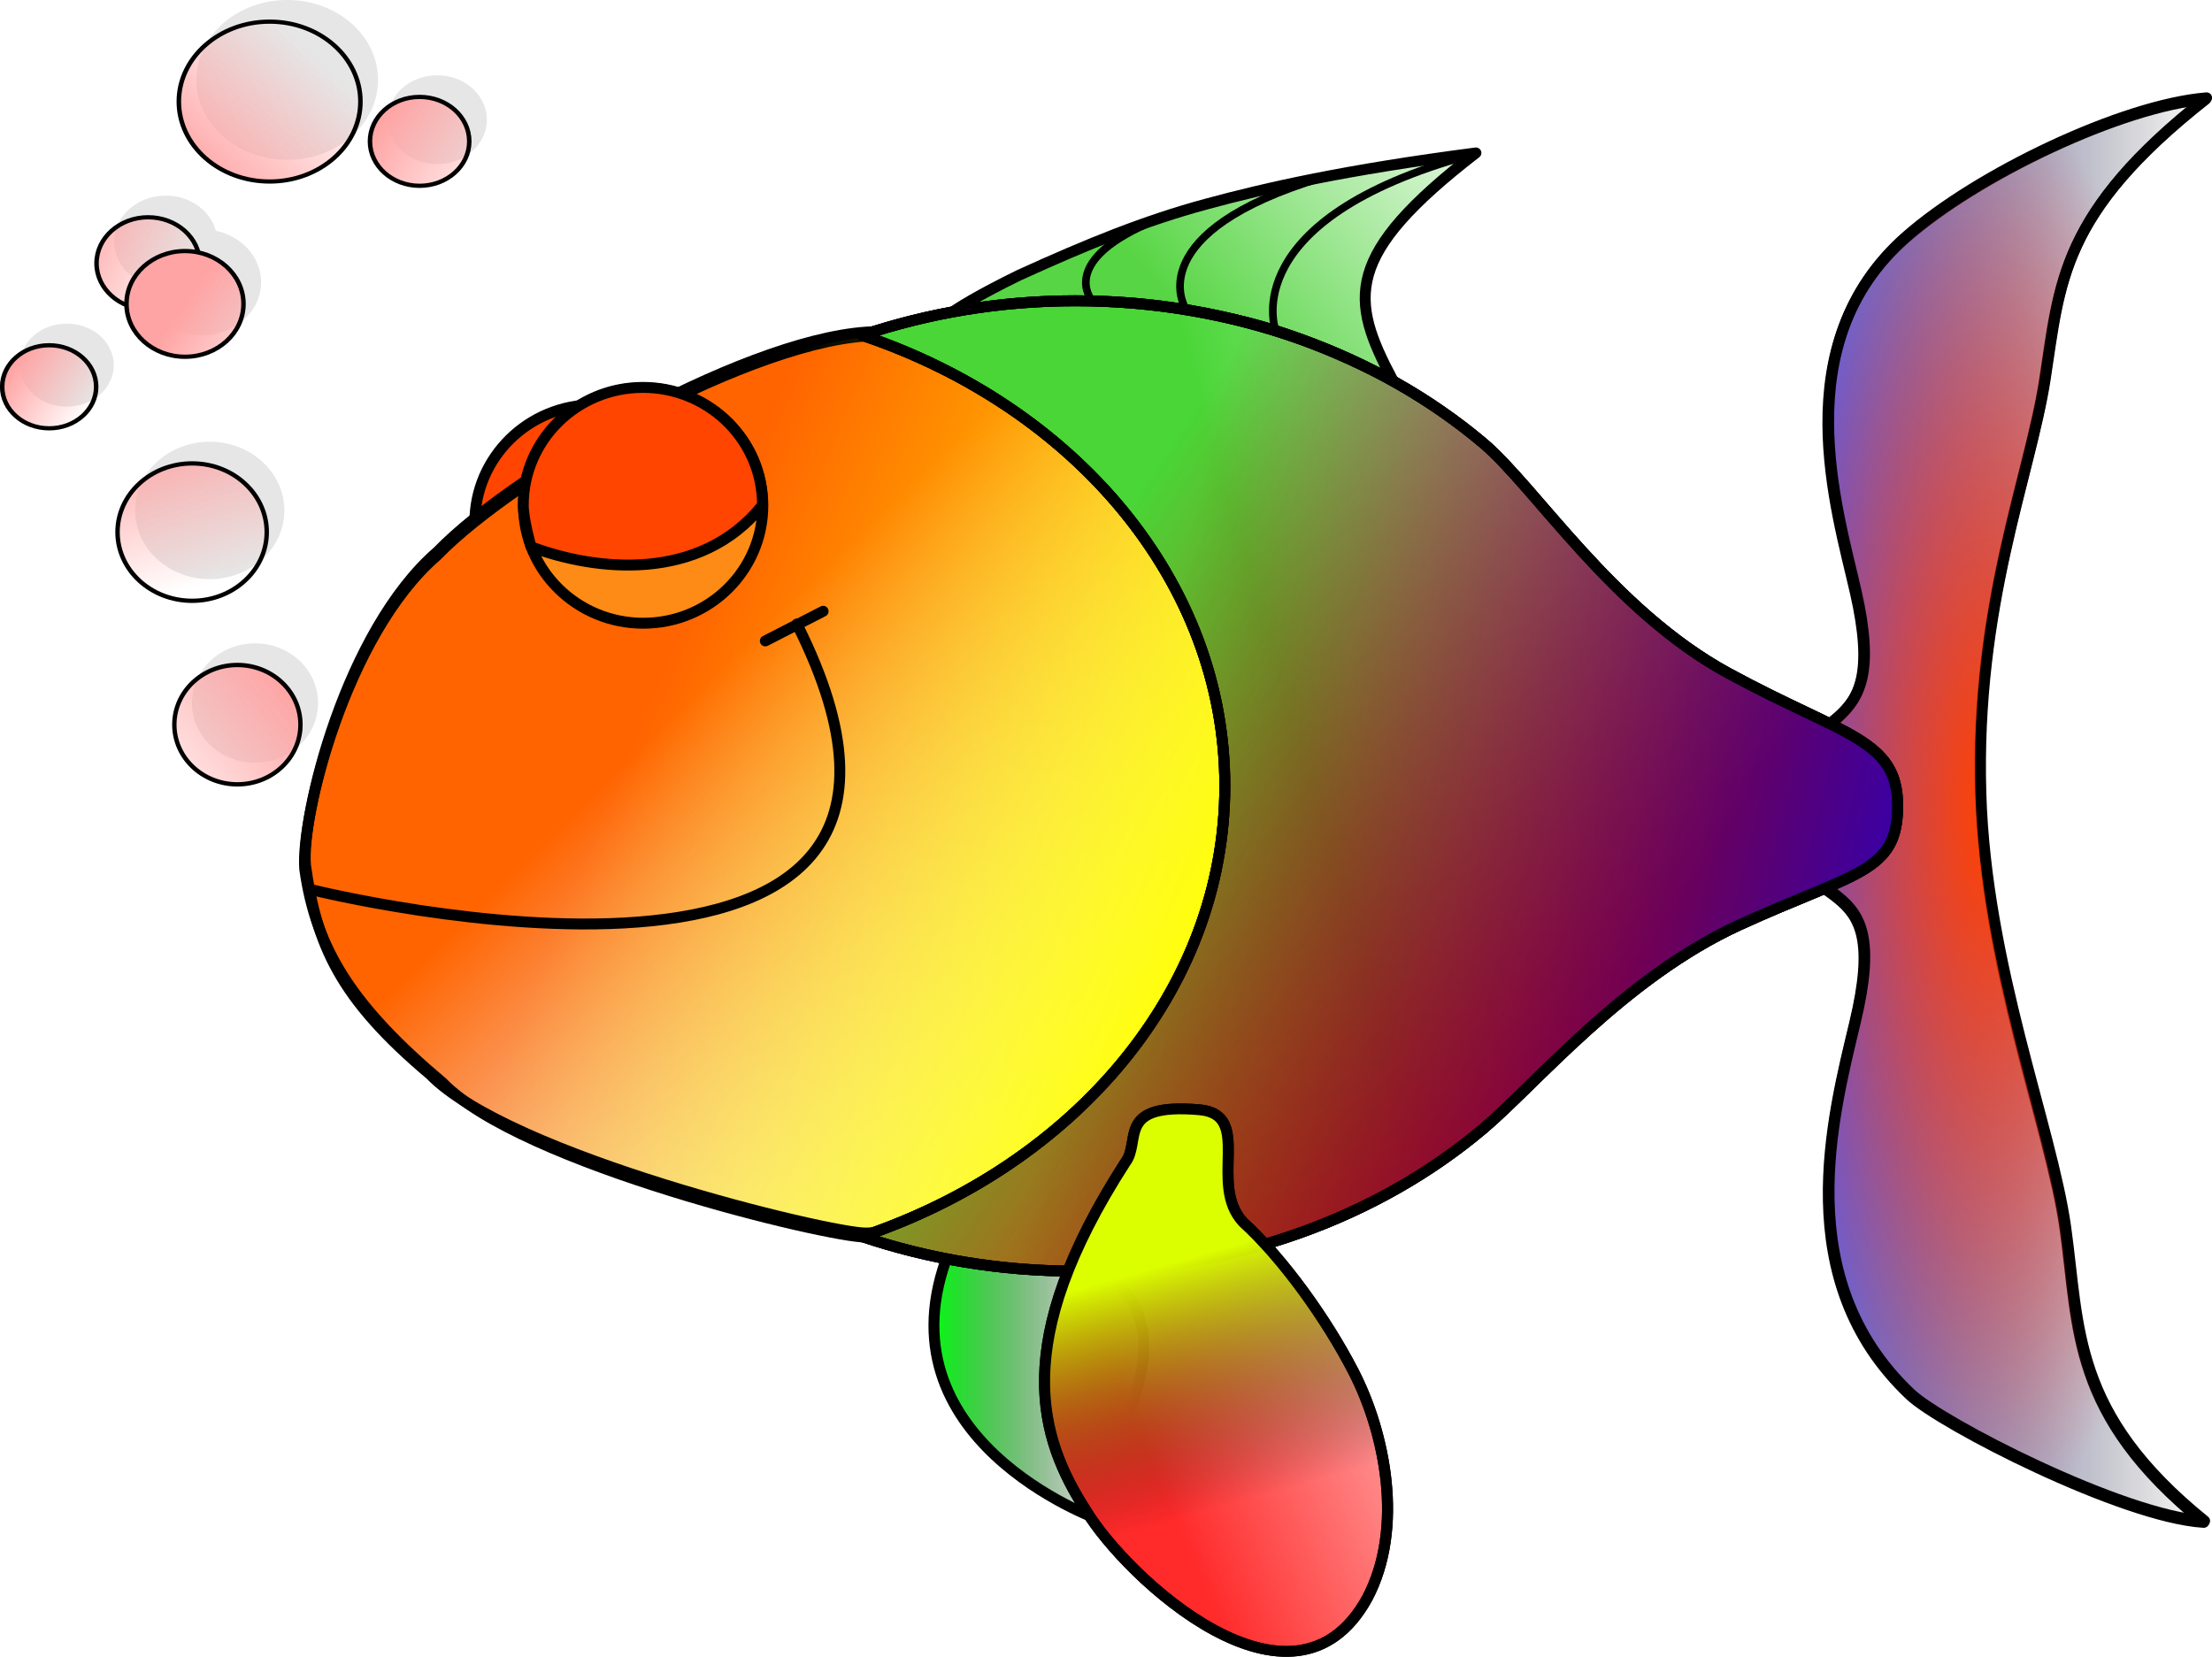
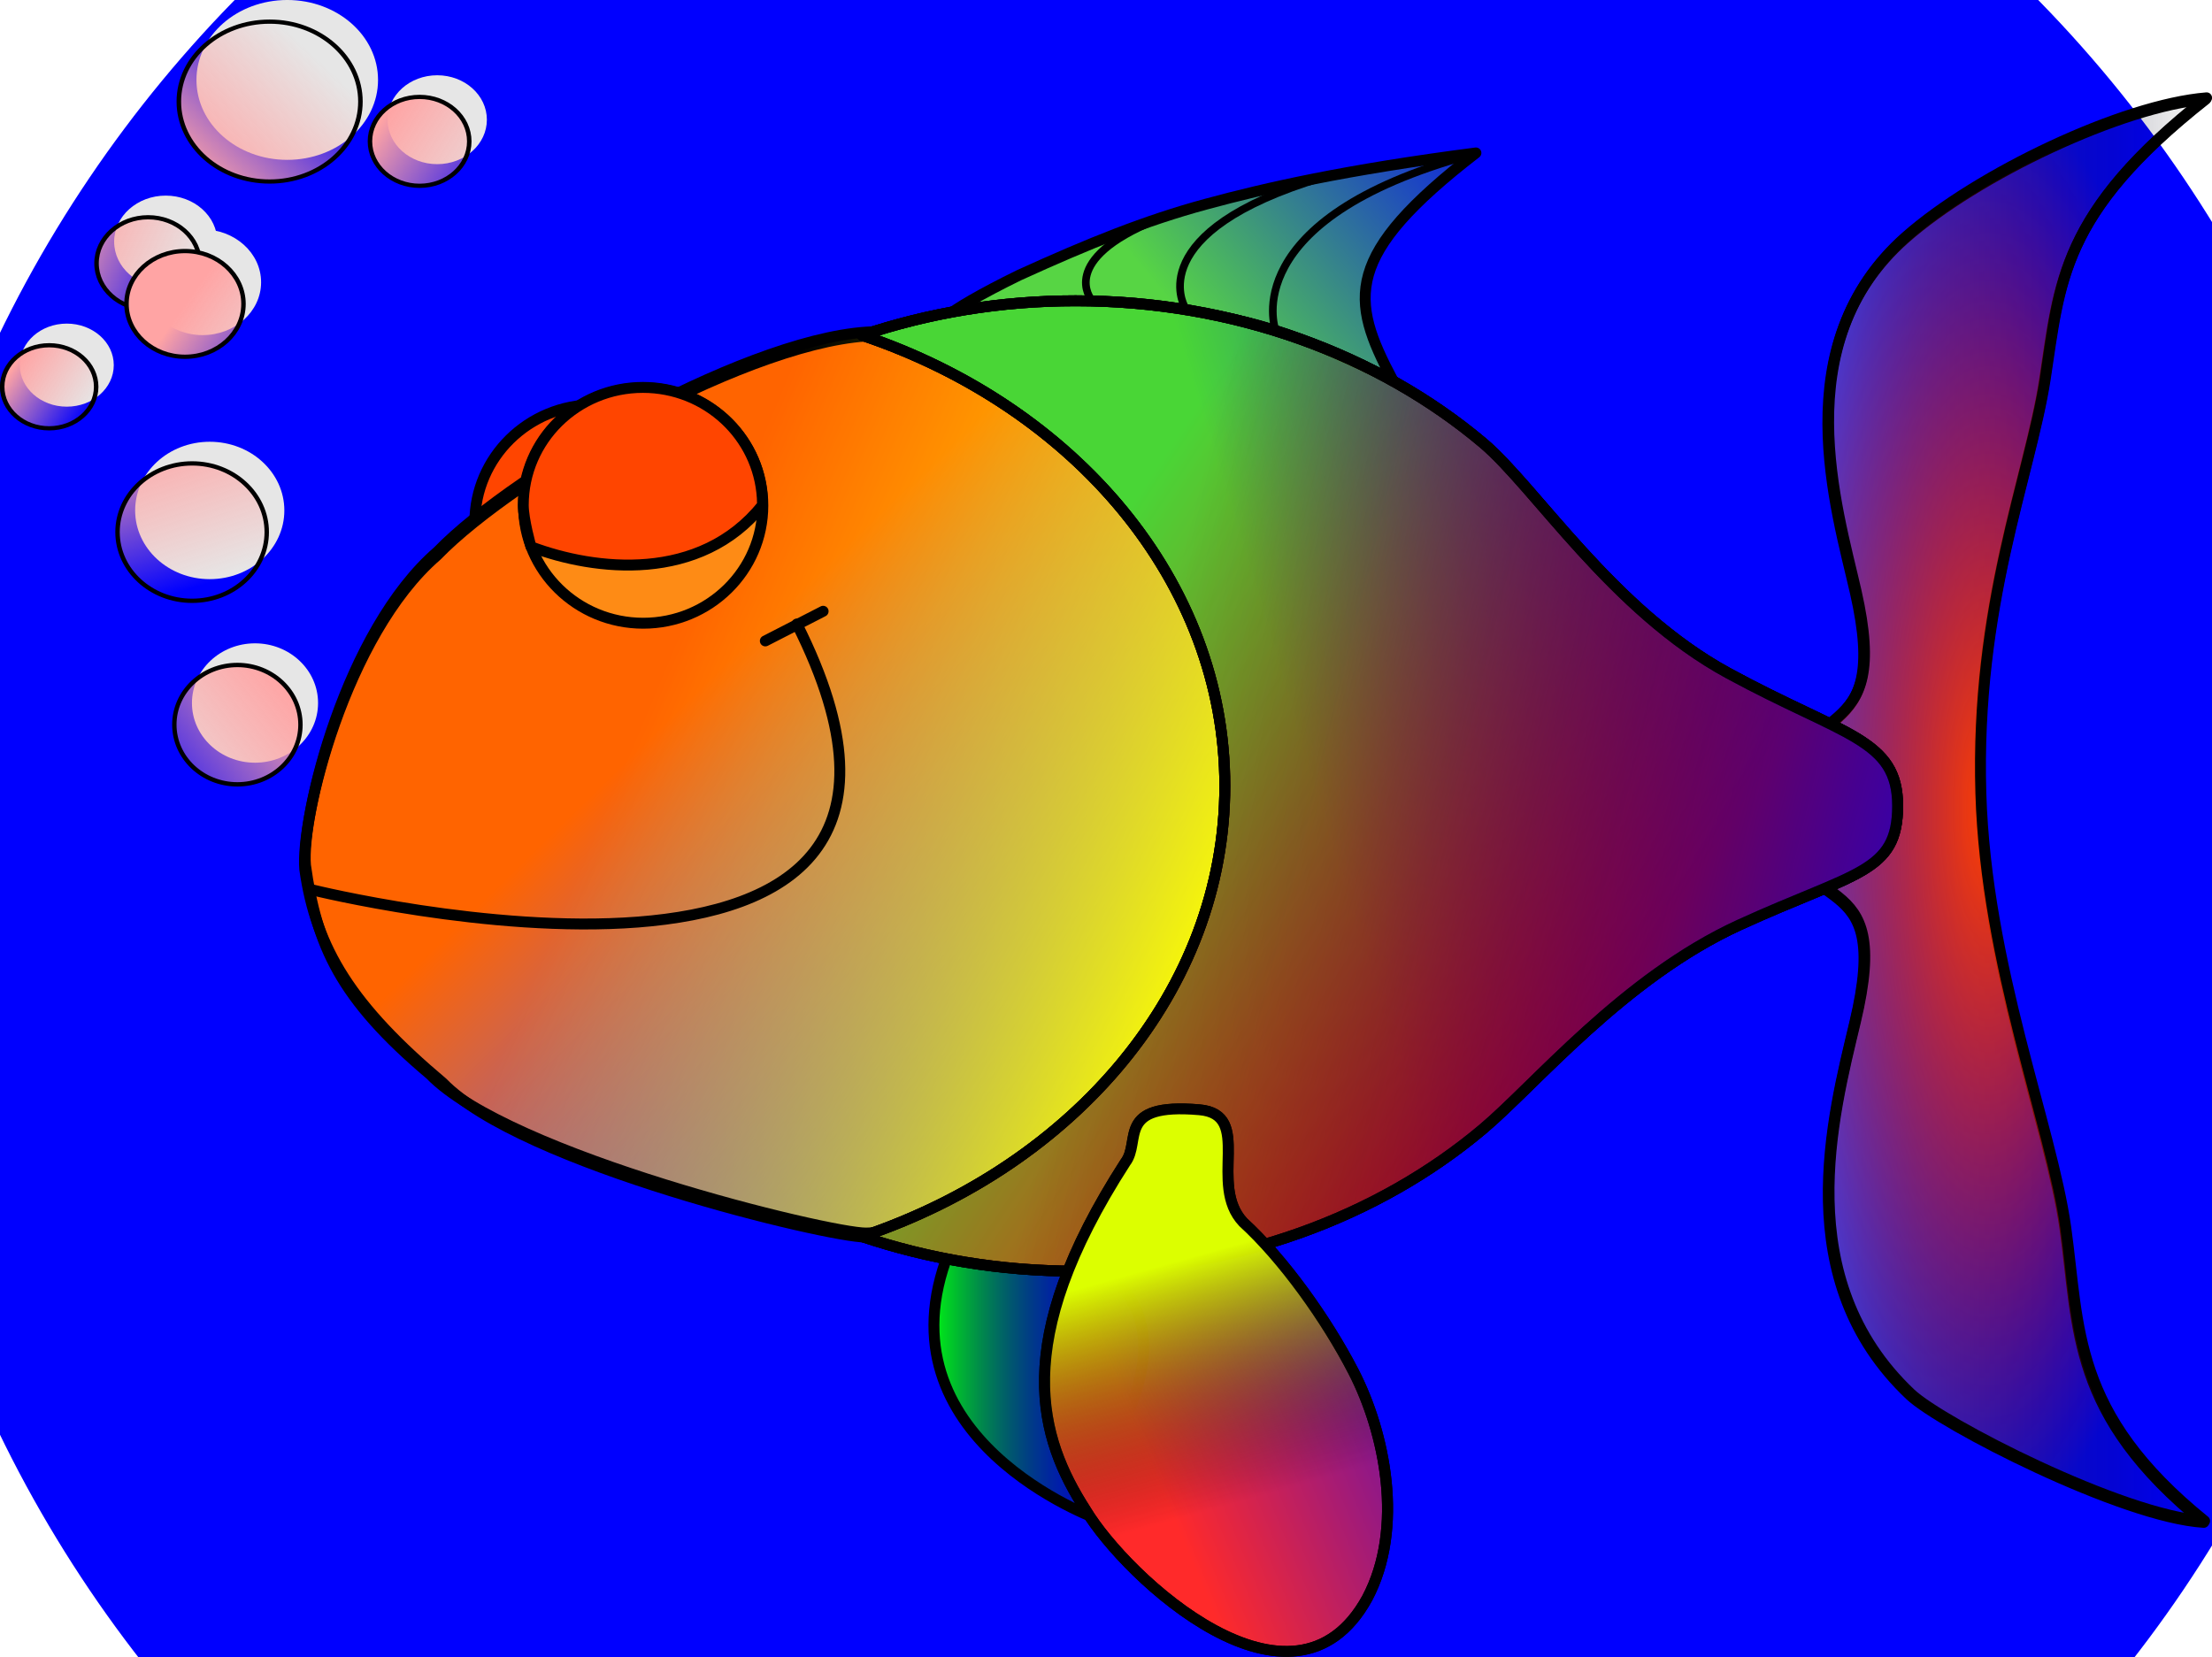
<svg xmlns="http://www.w3.org/2000/svg" xmlns:xlink="http://www.w3.org/1999/xlink" id="svg2" viewBox="0 0 875.89 656.15" version="1.0">
  <defs id="defs3">
    <linearGradient id="linearGradient19926">
      <stop id="stop19928" style="stop-color:#ffa4a4" offset="0" />
      <stop id="stop19930" style="stop-color:#ffa4a4;stop-opacity:0" offset="1" />
    </linearGradient>
    <linearGradient id="linearGradient29067" y2="508.08" xlink:href="#linearGradient19926" gradientUnits="userSpaceOnUse" x2="-423.31" y1="566.5" x1="-483.07" />
    <linearGradient id="linearGradient29069" y2="508.08" xlink:href="#linearGradient19926" gradientUnits="userSpaceOnUse" x2="-422.5" y1="465.01" x1="-527.03" />
    <linearGradient id="linearGradient29071" y2="550.71" xlink:href="#linearGradient19926" gradientUnits="userSpaceOnUse" x2="-551.53" y1="465.45" x1="-445.56" />
    <linearGradient id="linearGradient29073" y2="539.84" xlink:href="#linearGradient19926" gradientUnits="userSpaceOnUse" x2="-462.02" y1="447.23" x1="-493.24" />
    <linearGradient id="linearGradient29075" y2="551.37" xlink:href="#linearGradient19926" gradientUnits="userSpaceOnUse" x2="-444.04" y1="508.08" x1="-513.08" />
    <linearGradient id="linearGradient29077" y2="592.59" xlink:href="#linearGradient19926" gradientUnits="userSpaceOnUse" x2="-398.95" y1="534.66" x1="-485.1" />
    <linearGradient id="linearGradient29079" y2="576.32" xlink:href="#linearGradient19926" gradientUnits="userSpaceOnUse" x2="-401.86" y1="508.08" x1="-512.96" />
    <linearGradient id="linearGradient1968" y2="249.24" gradientUnits="userSpaceOnUse" x2="589.8" gradientTransform="matrix(0.8715,0,0,0.85742,23.66569,-22.37902)" y1="419.19" x1="848.66">
      <stop id="stop18126" style="stop-color:red" offset="0" />
      <stop id="stop18128" style="stop-color:red;stop-opacity:0" offset="1" />
    </linearGradient>
    <linearGradient id="linearGradient1978" y2="368.66" gradientUnits="userSpaceOnUse" x2="885.3" gradientTransform="matrix(0.8715,0,0,0.85742,23.66569,-22.37902)" y1="437.56" x1="651.69">
      <stop id="stop17229" style="stop-color:#49d636" offset="0" />
      <stop id="stop17231" style="stop-color:#49d636;stop-opacity:0" offset="1" />
    </linearGradient>
    <linearGradient id="linearGradient1981" y2="456.35" gradientUnits="userSpaceOnUse" x2="174.52" gradientTransform="matrix(0.8715,0,0,0.85742,131.2245,11.1804)" y1="564.61" x1="437.02">
      <stop id="stop14546" style="stop-color:yellow" offset="0" />
      <stop id="stop14548" style="stop-color:yellow;stop-opacity:0" offset="1" />
    </linearGradient>
    <linearGradient id="linearGradient1984" y2="520.48" gradientUnits="userSpaceOnUse" x2="243.75" gradientTransform="matrix(1.437278,0,0,1.371872,189.1906,-208.855)" y1="378.86" x1="98.927">
      <stop id="stop3666" style="stop-color:#ff6400" offset="0" />
      <stop id="stop3668" style="stop-color:#e5d7ce;stop-opacity:0" offset="1" />
    </linearGradient>
    <linearGradient id="linearGradient1988" y2="230.8" gradientUnits="userSpaceOnUse" x2="747.27" gradientTransform="matrix(0.8715,0,0,0.85742,2.316553,-149.7188)" y1="345.75" x1="606.97">
      <stop id="stop27144" style="stop-color:#57d544" offset="0" />
      <stop id="stop27146" style="stop-color:#57d544;stop-opacity:0" offset="1" />
    </linearGradient>
    <linearGradient id="linearGradient7367" y2="288.31" gradientUnits="userSpaceOnUse" x2="551.69" y1="388.27" x1="969.15" gradientTransform="matrix(0.8715,0,0,0.85742,55.18,-5.8694)">
      <stop id="stop7363" style="stop-color:#0d00ff" offset="0" />
      <stop id="stop7365" style="stop-color:black;stop-opacity:0" offset="1" />
    </linearGradient>
    <radialGradient id="radialGradient8260" gradientUnits="userSpaceOnUse" cy="411.42" cx="916.48" gradientTransform="matrix(0.8715,0,0,2.790302,55.4711,-801.6752)" r="101.76">
      <stop id="stop4690" style="stop-color:#ff4100" offset="0" />
      <stop id="stop4692" style="stop-color:red;stop-opacity:0" offset="1" />
    </radialGradient>
    <linearGradient id="linearGradient9153" y2="411.42" gradientUnits="userSpaceOnUse" x2="1018.2" y1="411.42" x1="814.72" gradientTransform="matrix(0.8715,0,0,0.85742,55.18,-5.8694)">
      <stop id="stop9149" style="stop-color:#5354ff" offset="0" />
      <stop id="stop9151" style="stop-color:black;stop-opacity:0" offset="1" />
    </linearGradient>
    <linearGradient id="linearGradient10079" y2="630.3" gradientUnits="userSpaceOnUse" x2="734.65" y1="712.17" x1="535.99">
      <stop id="stop10075" style="stop-color:#ff2a2a" offset="0" />
      <stop id="stop10077" style="stop-color:#ff2a2a;stop-opacity:0" offset="1" />
    </linearGradient>
    <linearGradient id="linearGradient10974" y2="724.77" gradientUnits="userSpaceOnUse" x2="597.66" y1="614.3" x1="566.04">
      <stop id="stop10970" style="stop-color:#dcff00" offset="0" />
      <stop id="stop10972" style="stop-color:black;stop-opacity:0" offset="1" />
    </linearGradient>
    <linearGradient id="linearGradient13681" y2="695.41" gradientUnits="userSpaceOnUse" x2="460" gradientTransform="matrix(0.8715,0,0,0.85742,112.2223,-25.33626)" y1="695.41" x1="369.9">
      <stop id="stop13674" style="stop-color:#00ff0e" offset="0" />
      <stop id="stop13676" style="stop-color:black;stop-opacity:0" offset="1" />
    </linearGradient>
  </defs>
+   <circle cx="450" cy="350" r="500" fill="blue" />
  <g id="layer1" transform="translate(-66.961 -25.788)">
    <path d="m 445.49,514.224 0.244,0.48 c -36.533,76.636 50.024,110.496 55.915,112.699 l 0.105,0.214 c 0.026,-0.06 0.061,-0.111 0.087,-0.163 0.096,0.034 0.375,0.163 0.375,0.163 l 9.36,-37.615 c 36.533,-76.636 -59.628,-73.369 -65.511,-75.564 l -0.113,-0.214 -0.078,0.154 c -0.096,-0.034 -0.383,-0.154 -0.383,-0.154 z" style="fill:url(#linearGradient13681);fill-rule:evenodd;stroke:#000000;stroke-width:4.322;stroke-linecap:round;stroke-linejoin:round" id="path10998" />
    <path d="m 821.307,120.188 c 28.341,-25.037 85.834,-52.416 119.056,-55.091 -57.746,45.514 -57.902,73.071 -63.855,111.422 -5.944,38.344 -27.696,89.523 -25.465,164.059 2.031,68.045 28.01,131.94 33.596,171.784 5.586,39.844 2.248,73.584 54.939,116.326 -32.429,-1.981 -104.005,-38.781 -116.319,-50.416 -48.081,-45.418 -30.799,-109.956 -21.883,-147.399 15.434,-64.718 -21.866,-38.49 -33.989,-84.242 12.123,-45.743 48.691,-22.507 34.241,-86.188 -7.469,-32.908 -28.097,-98.072 19.678,-140.257 z" style="fill:url(#linearGradient9153);stroke:#000000;stroke-width:4.322;stroke-linecap:round;stroke-linejoin:round" id="rect2007" />
    <path d="m 821.595,119.614 c 28.35,-25.037 85.834,-52.411 119.117,-55.086 -57.807,45.508 -57.963,73.074 -63.907,111.422 -5.952,38.344 -27.705,89.532 -25.474,164.059 2.031,68.053 28.01,131.948 33.596,171.793 5.586,39.844 2.257,73.584 55,116.318 -32.49,-1.972 -104.066,-38.781 -116.38,-50.408 -48.072,-45.418 -30.799,-109.964 -21.875,-147.399 15.426,-64.727 -21.866,-38.49 -33.989,-84.242 12.123,-45.752 48.691,-22.507 34.233,-86.196 -7.469,-32.899 -28.088,-98.063 19.678,-140.257 z" style="fill:url(#radialGradient8260);stroke:#000000;stroke-width:4.322;stroke-linecap:round;stroke-linejoin:round" id="path7373" />
    <path d="m 470.485,134.773 c 27.818,-12.673 50.033,-21.633 73.982,-28.123 23.94,-6.499 55.332,-13.616 106.916,-20.295 -52.395,40.47 -50.024,57.884 -32.934,89.961 -9.595,-4.63 -33.84,-17.157 -58.661,-23.065 -30.293,-7.202 -45.161,-6.225 -69.154,-6.396 -23.984,-0.163 -40.716,4.553 -48.316,7.005 -6.989,2.255 -3.416,-3.61 28.167,-19.086 z" style="fill:url(#linearGradient1988);stroke:#000000;stroke-width:4.322;stroke-linecap:round;stroke-linejoin:round" id="path23581" />
    <ellipse ry="46.603" rx="47.368" cy="232.675" cx="302.357" style="fill:#ff4500;stroke:#000000;stroke-width:4.322;stroke-linecap:round;stroke-linejoin:round;fill-opacity:1" id="path2777" />
    <path d="m 567.683,337.253 c 0,49.276 -19.347,93.913 -50.617,126.229 -31.269,32.308 -85.085,51.925 -107.447,52.2 -14.24,0.171 -136.128,-28.784 -167.389,-61.1 -35.845,-30.147 -50.207,-52.997 -54.591,-84.542 -1.717,-19.729 15.896,-92.781 52.334,-124.266 31.261,-32.316 126.786,-87.054 174.466,-87.054 47.671,0 71.358,19.995 102.628,52.311 31.269,32.308 50.617,76.945 50.617,126.221 z" style="fill:url(#linearGradient1984);stroke:#000000;stroke-width:4.322;stroke-linecap:round;stroke-linejoin:round" id="path1883" />
    <path d="m 567.971,335.684 c 0,49.276 -19.347,93.905 -50.617,126.221 -31.269,32.316 -85.085,51.934 -107.447,52.208 -14.24,0.171 -141.349,-30.498 -172.618,-62.815 -35.845,-30.155 -44.978,-51.291 -49.362,-82.827 -1.717,-19.729 15.905,-92.781 52.334,-124.266 31.261,-32.316 126.786,-87.062 174.466,-87.062 47.671,0 71.358,19.995 102.628,52.311 31.269,32.316 50.617,76.953 50.617,126.229 z" style="fill:url(#linearGradient1981);stroke:#000000;stroke-width:4.322;stroke-linecap:round;stroke-linejoin:round" id="path10986" />
    <path d="m 492.865,144.908 c -29.866,0 -58.391,4.87 -84.535,13.667 84.135,28.303 143.632,97.549 143.632,178.455 0,80.906 -59.497,150.169 -143.632,178.472 26.145,8.797 54.669,13.676 84.535,13.676 62.975,0 120.014,-21.53 161.315,-56.307 20.646,-17.388 55.706,-59.805 101.617,-80.82 45.911,-21.007 62.574,-20.612 62.574,-47.124 0,-26.52 -21.082,-27.54 -66.983,-52.5 -45.911,-24.959 -76.561,-73.841 -97.207,-91.229 -41.3,-34.777 -98.34,-56.29 -161.315,-56.29 z" style="fill:url(#linearGradient1978);stroke:#000000;stroke-width:4.327;stroke-linecap:round;stroke-linejoin:round" id="path1874" />
    <g id="g4288">
      <ellipse ry="46.603" rx="47.368" cy="226" cx="321.652" style="fill:#fd9018;fill-opacity:0.882;stroke:#000000;stroke-width:4.322;stroke-linecap:round;stroke-linejoin:round;stroke-miterlimit:4;stroke-dasharray:none;stroke-opacity:1" id="path1886-4" />
      <path id="path1886" d="m 368.899,225.816 c -24.737,30.886 -66.309,26.087 -91.681,16.503 0,0 -3.056,-10.692 -3.056,-16.503 0,-25.738 21.207,-46.603 47.368,-46.603 25.176,0 45.765,19.323 47.279,43.718 0.059,0.954 0.089,1.916 0.089,2.885 z" style="fill:#ff4500;fill-opacity:1;stroke:#000000;stroke-width:4.322;stroke-linecap:round;stroke-linejoin:round;stroke-miterlimit:4;stroke-dasharray:none" />
    </g>
    <path id="path6337" style="fill:none;stroke:#000000;stroke-width:4.322;stroke-linecap:round;stroke-linejoin:round" d="M 382.507,272.912 C 470.049,447.174 190.995,378.289 190.995,378.289" />
    <path id="path9184" style="fill:none;stroke:#000000;stroke-width:4.322;stroke-linecap:round;stroke-linejoin:round" d="m 370.009,279.609 22.886,-11.747" />
    <path d="m 492.865,144.908 c -29.866,0 -58.391,4.87 -84.535,13.667 84.135,28.303 143.632,97.549 143.632,178.455 0,80.906 -59.497,150.169 -143.632,178.472 26.145,8.797 54.669,13.676 84.535,13.676 62.975,0 120.014,-21.53 161.315,-56.307 20.646,-17.388 55.706,-59.805 101.617,-80.82 45.911,-21.007 62.574,-20.612 62.574,-47.124 0,-26.52 -21.082,-27.54 -66.983,-52.5 -45.911,-24.959 -76.561,-73.841 -97.207,-91.229 -41.3,-34.777 -98.34,-56.29 -161.315,-56.29 z" style="fill:url(#linearGradient1968);stroke:#000000;stroke-width:4.327;stroke-linecap:round;stroke-linejoin:round" id="path17237" />
    <g transform="matrix(0.8715,0,0,0.85742,23.66569,-22.37902)" id="g22661">
      <ellipse ry="41.14" rx="43.305" cy="508.083" cx="-467.693" transform="matrix(0.95261,0,0,0.89748,625.72,-362.9)" style="fill:#e6e6e6;stroke-width:0" id="path19957" />
      <ellipse ry="41.14" rx="43.305" cy="508.083" cx="-467.693" transform="matrix(0.54131,0,0,0.51717,378.15,-94.965)" style="fill:#e6e6e6;stroke-width:0" id="path19959" />
      <ellipse ry="41.14" rx="43.305" cy="508.083" cx="-467.693" transform="matrix(0.66158,0,0,0.67008,474.96,40.43)" style="fill:#e6e6e6;stroke-width:0" id="path19961" />
      <ellipse ry="41.14" rx="43.305" cy="508.083" cx="-467.693" transform="matrix(0.78272,0,0,0.77129,511.05,-99.933)" style="fill:#e6e6e6;stroke-width:0" id="path19963" />
      <ellipse ry="41.14" rx="43.305" cy="508.083" cx="-467.693" transform="matrix(0.49303,0,0,0.46635,310.61,-12.119)" style="fill:#e6e6e6;stroke-width:0" id="path19965" />
      <ellipse ry="41.14" rx="43.305" cy="508.083" cx="-467.693" transform="matrix(0.61373,0,0,0.5934,428.77,-114.95)" style="fill:#e6e6e6;stroke-width:0" id="path19967" />
      <ellipse ry="41.14" rx="43.305" cy="508.083" cx="-467.693" transform="matrix(0.52102,0,0,0.49901,492.01,-142.07)" style="fill:#e6e6e6;stroke-width:0" id="path19969" />
      <g transform="translate(2,-2)" id="g19946">
        <ellipse ry="41.14" rx="43.305" cy="508.083" cx="-467.693" transform="matrix(0.95261,0,0,0.89748,615.72,-350.9)" style="fill:url(#linearGradient29067);stroke:#000000;stroke-width:2.163;stroke-linecap:round;stroke-linejoin:round" id="path15447" />
        <ellipse ry="41.14" rx="43.305" cy="508.083" cx="-467.693" transform="matrix(0.54131,0,0,0.51717,368.15,-82.965)" style="fill:url(#linearGradient29069);stroke:#000000;stroke-width:3.78;stroke-linecap:round;stroke-linejoin:round" id="path15445" />
        <ellipse ry="41.14" rx="43.305" cy="508.083" cx="-467.693" transform="matrix(0.66158,0,0,0.67008,464.96,52.43)" style="fill:url(#linearGradient29071);stroke:#000000;stroke-width:3.004;stroke-linecap:round;stroke-linejoin:round" id="path14552" />
        <ellipse ry="41.14" rx="43.305" cy="508.083" cx="-467.693" transform="matrix(0.78272,0,0,0.77129,501.05,-87.933)" style="fill:url(#linearGradient29073);stroke:#000000;stroke-width:2.574;stroke-linecap:round;stroke-linejoin:round" id="path15439" />
        <ellipse ry="41.14" rx="43.305" cy="508.083" cx="-467.693" transform="matrix(0.49303,0,0,0.46635,300.61,-0.11918)" style="fill:url(#linearGradient29075);stroke:#000000;stroke-width:4.171;stroke-linecap:round;stroke-linejoin:round" id="path15441" />
        <ellipse ry="41.14" rx="43.305" cy="508.083" cx="-467.693" transform="matrix(0.61373,0,0,0.5934,418.77,-102.95)" style="fill:url(#linearGradient29077);stroke:#000000;stroke-width:3.314;stroke-linecap:round;stroke-linejoin:round" id="path15443" />
        <ellipse ry="41.14" rx="43.305" cy="508.083" cx="-467.693" transform="matrix(0.52102,0,0,0.49901,482.01,-130.07)" style="fill:url(#linearGradient29079);stroke:#000000;stroke-width:3.922;stroke-linecap:round;stroke-linejoin:round" id="path18138" />
      </g>
    </g>
    <path d="m 524.866,112.84 c -39.017,15.802 -25.779,31.536 -25.779,31.536" style="fill:none;stroke:#000000;stroke-width:3.026;stroke-linecap:round;stroke-linejoin:round" id="path27156" />
    <path d="M 590.656,96.052 C 518.949,117.633 535.987,147.06 535.987,147.06" style="fill:none;stroke:#000000;stroke-width:3.026;stroke-linecap:round;stroke-linejoin:round" id="path28946" />
    <path d="M 649.046,87.195 C 556.415,112.703 571.936,156.157 571.936,156.157" style="fill:none;stroke:#000000;stroke-width:3.026;stroke-linecap:round;stroke-linejoin:round" id="path28948" />
    <path d="m 492.865,144.908 c -29.866,0 -58.391,4.87 -84.535,13.667 84.135,28.303 143.632,97.549 143.632,178.455 0,80.906 -59.497,150.169 -143.632,178.472 26.145,8.797 54.669,13.676 84.535,13.676 62.975,0 120.014,-21.53 161.315,-56.307 20.646,-17.388 55.706,-59.805 101.617,-80.82 45.911,-21.007 62.574,-20.612 62.574,-47.124 0,-26.52 -21.082,-27.54 -66.983,-52.5 -45.911,-24.959 -76.561,-73.841 -97.207,-91.229 -41.3,-34.777 -98.34,-56.29 -161.315,-56.29 z" style="fill:url(#linearGradient7367);stroke:#000000;stroke-width:4.327;stroke-linecap:round;stroke-linejoin:round" id="path5587" />
    <g id="g10976" transform="matrix(0.8715,0,0,0.85742,55.18,-5.8694)">
      <path d="m 634.72,775.1 c -33.59,62.12 -109.39,-9.4 -127.88,-40.65 -21,-33.28 -34.91,-77.19 18,-160.63 7.39,-9.7 -4.55,-27.65 33.6,-24.32 24.74,2.16 3.67,34.49 19.95,51.98 18.02,16.73 37.73,44.57 50.12,69.01 14.3,28.22 23.13,72.17 6.21,104.61 z" style="fill:url(#linearGradient10079);stroke:#000000;stroke-width:5;stroke-linecap:round;stroke-linejoin:round" id="path9185" />
      <path d="m 634.72,775.1 c -33.59,62.12 -109.39,-9.4 -127.88,-40.65 -21,-33.28 -34.91,-77.19 18,-160.63 7.39,-9.7 -4.55,-27.65 33.6,-24.32 24.74,2.16 3.67,34.49 19.95,51.98 18.02,16.73 37.73,44.57 50.12,69.01 14.3,28.22 23.13,72.17 6.21,104.61 z" style="fill:url(#linearGradient10974);stroke:#000000;stroke-width:5;stroke-linecap:round;stroke-linejoin:round" id="path10081" />
    </g>
  </g>
</svg>
